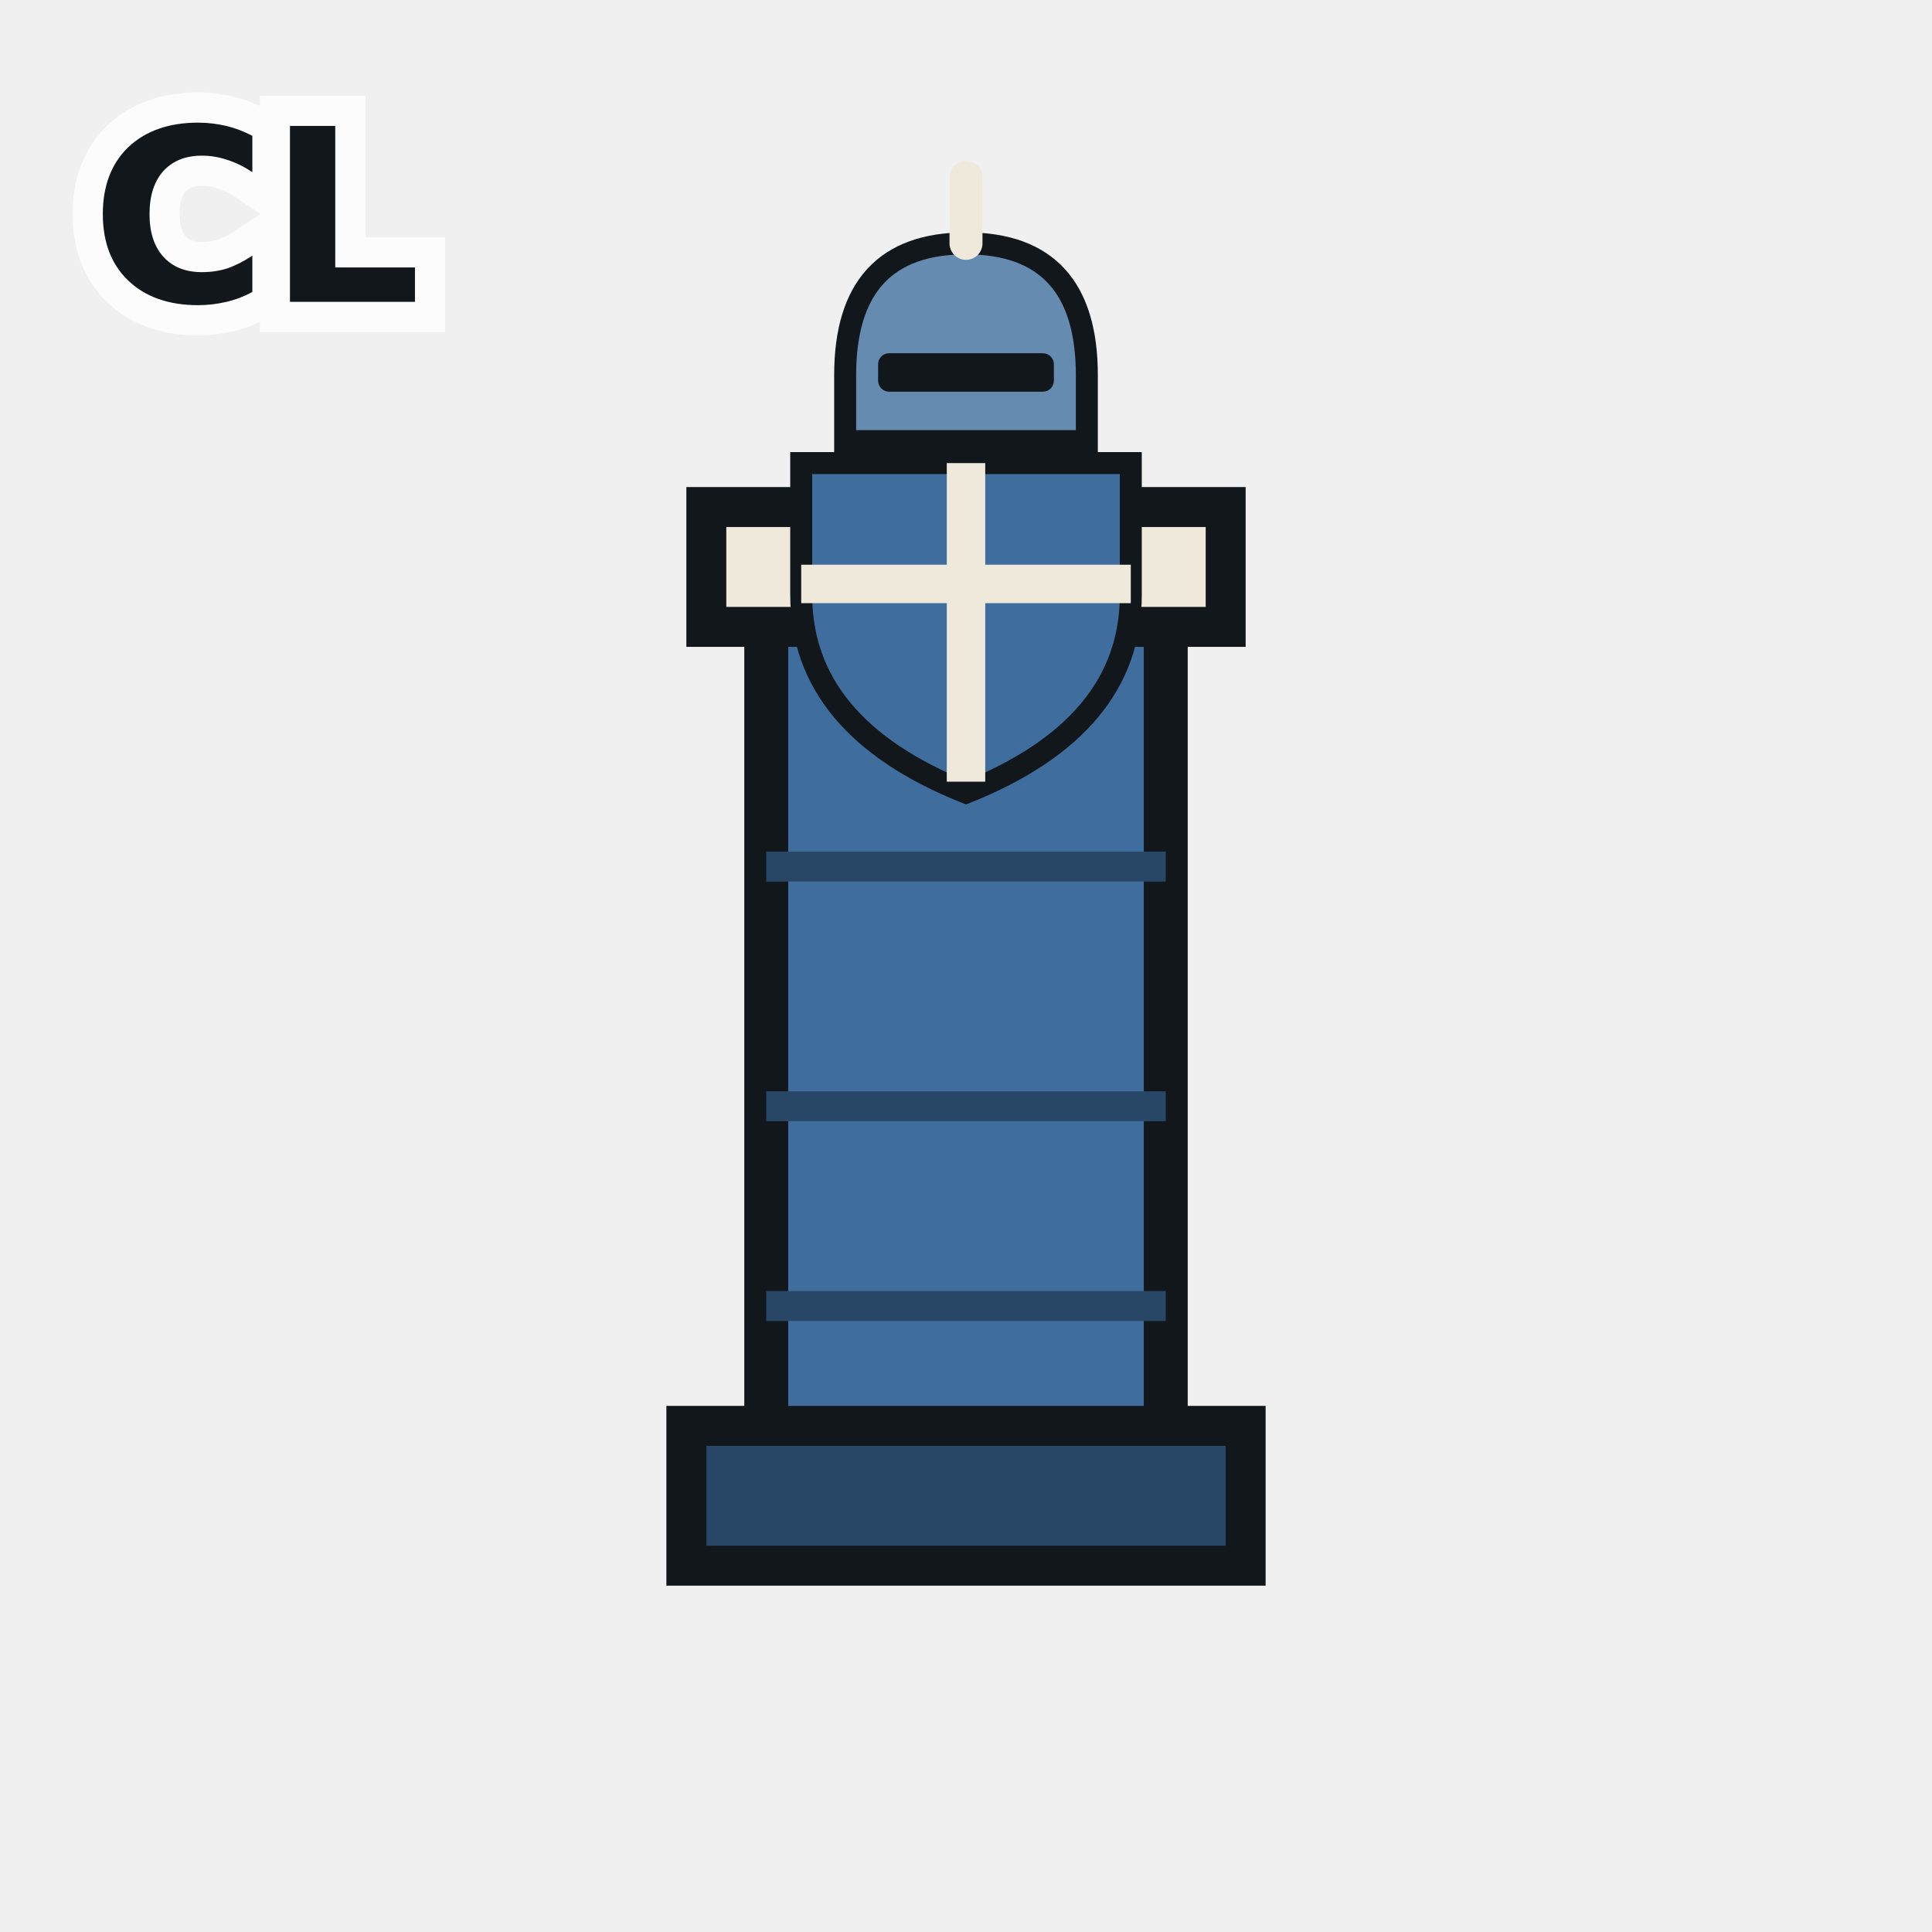
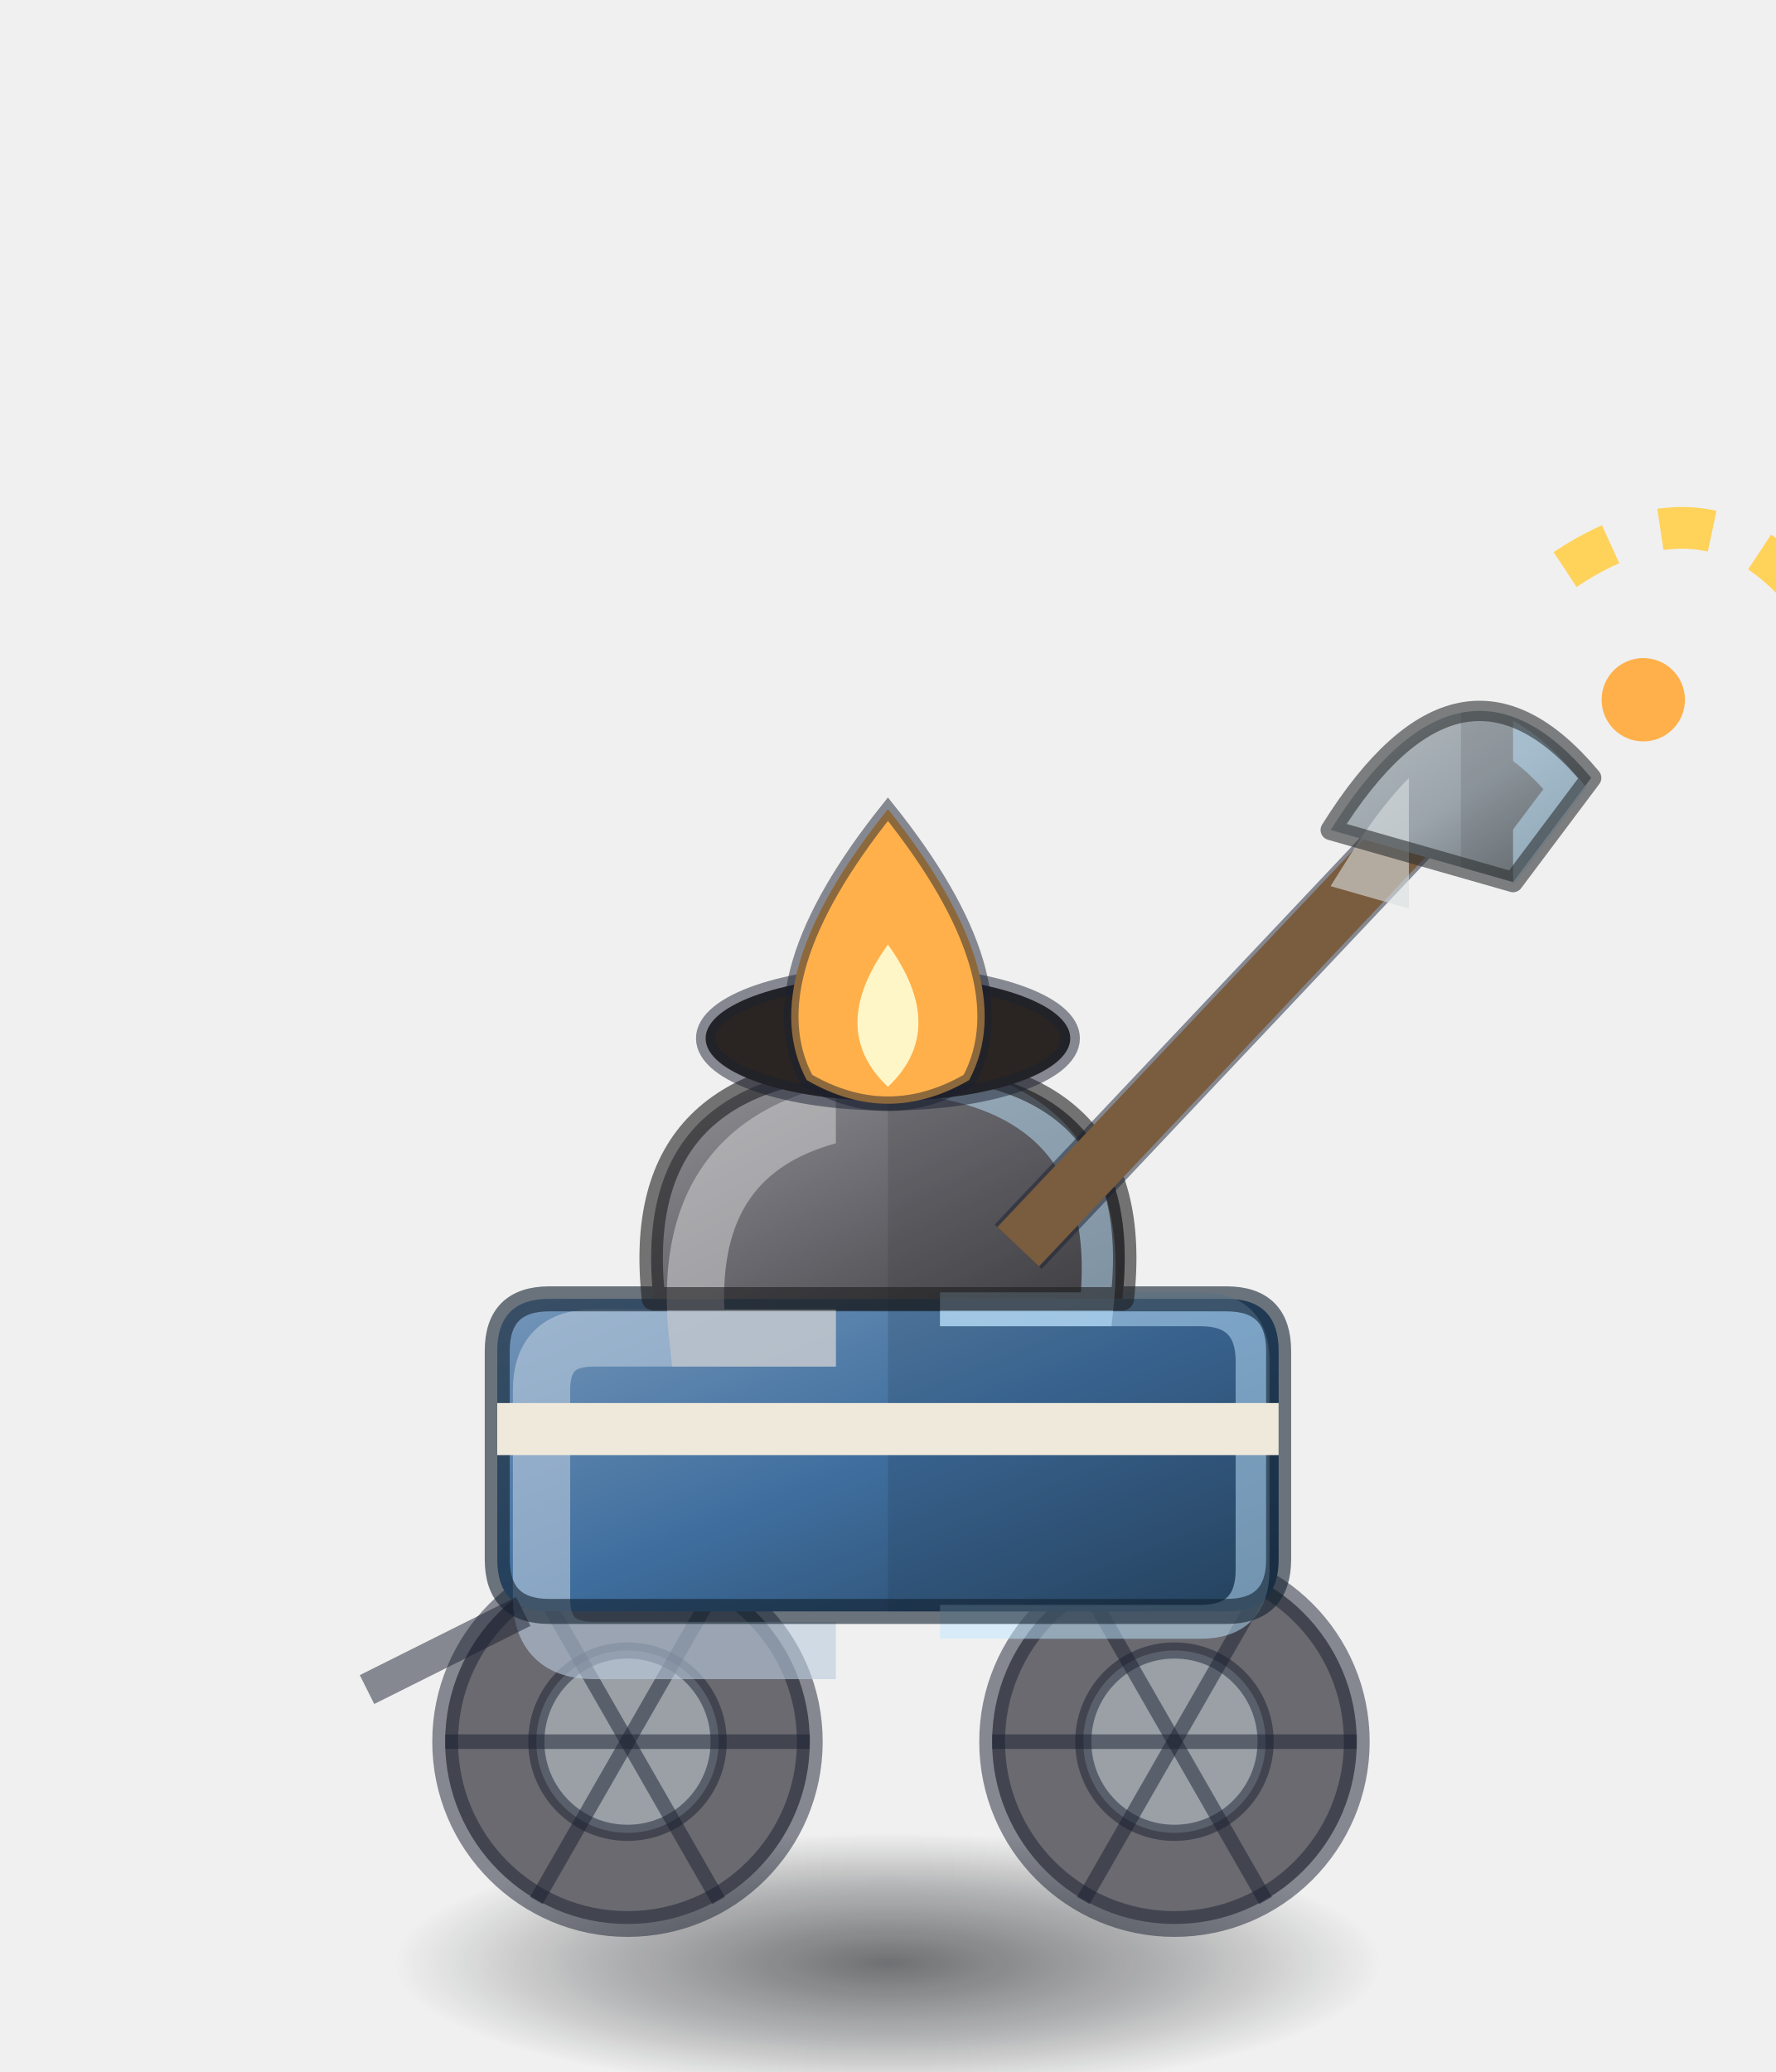
- <svg xmlns="http://www.w3.org/2000/svg" width="64" height="64" viewBox="0 0 64 64">
-   <g transform="translate(32,34) rotate(0) scale(0.919,0.919)">
-     <g transform="scale(.72)">
-       <g>
-         <rect x="-10" y="-22" width="20" height="46" fill="#3f6e9e" stroke="#12171c" stroke-width="2.2" />
-         <rect x="-14" y="20" width="28" height="7" fill="#284766" stroke="#12171c" stroke-width="2" />
-         <rect x="-13" y="-26" width="26" height="6" fill="#efe9dc" stroke="#12171c" stroke-width="2" />
-         <path d="M-10 -8 H10 M-10 4 H10 M-10 14 H10" stroke="#284766" stroke-width="1.5" />
-         <g transform="translate(0,-26) scale(.55)">
-           <path d="M-15 -4 L15 -4 L15 8 Q15 20 0 26 Q-15 20 -15 8Z" fill="#3f6e9e" stroke="#12171c" stroke-width="2" />
-           <path d="M0 -4 L0 25 M-15 7 L15 7" stroke="#efe9dc" stroke-width="3.5" />
-           <path d="M-11 -6 L-11 -12 Q-11 -24 0 -24 Q11 -24 11 -12 L11 -6Z" fill="#658bb1" stroke="#12171c" stroke-width="2" />
-           <rect x="-8" y="-14" width="16" height="3.5" rx="1" fill="#12171c" />
-           <path d="M0 -24 L0 -30" stroke="#efe9dc" stroke-width="3" stroke-linecap="round" />
-         </g>
-       </g>
+ <svg xmlns="http://www.w3.org/2000/svg" width="96" height="112" viewBox="0 0 96 112">
+   <defs>
+     <radialGradient id="shadowg">
+       <stop offset="0" stop-color="#05080c" stop-opacity=".55" />
+       <stop offset=".6" stop-color="#05080c" stop-opacity=".25" />
+       <stop offset="1" stop-color="#05080c" stop-opacity="0" />
+     </radialGradient>
+   </defs>
+   <g transform="translate(48,104) scale(1.408)">
+     <ellipse cx="0" cy="1.5" rx="19" ry="5" fill="url(#shadowg)" />
+     <circle cx="-10" cy="-7" r="7" fill="#6a6a70" stroke="#1b2130" stroke-opacity=".5" stroke-width="0.99" />
+     <circle cx="-10" cy="-7" r="3.5" fill="#9aa0a6" stroke="#1b2130" stroke-opacity=".5" stroke-width="0.62" />
+     <path d="M-10 -7L-3.0 -7.0" stroke="#1b2130" stroke-opacity=".5" stroke-width="0.56" />
+     <path d="M-10 -7L-6.5 -0.9" stroke="#1b2130" stroke-opacity=".5" stroke-width="0.56" />
+     <path d="M-10 -7L-13.5 -0.9" stroke="#1b2130" stroke-opacity=".5" stroke-width="0.56" />
+     <path d="M-10 -7L-17.0 -7.0" stroke="#1b2130" stroke-opacity=".5" stroke-width="0.56" />
+     <path d="M-10 -7L-13.5 -13.1" stroke="#1b2130" stroke-opacity=".5" stroke-width="0.56" />
+     <path d="M-10 -7L-6.5 -13.1" stroke="#1b2130" stroke-opacity=".5" stroke-width="0.56" />
+     <circle cx="11" cy="-7" r="7" fill="#6a6a70" stroke="#1b2130" stroke-opacity=".5" stroke-width="0.99" />
+     <circle cx="11" cy="-7" r="3.5" fill="#9aa0a6" stroke="#1b2130" stroke-opacity=".5" stroke-width="0.62" />
+     <path d="M11 -7L18.0 -7.0" stroke="#1b2130" stroke-opacity=".5" stroke-width="0.56" />
+     <path d="M11 -7L14.5 -0.9" stroke="#1b2130" stroke-opacity=".5" stroke-width="0.56" />
+     <path d="M11 -7L7.5 -0.9" stroke="#1b2130" stroke-opacity=".5" stroke-width="0.56" />
+     <path d="M11 -7L4.0 -7.0" stroke="#1b2130" stroke-opacity=".5" stroke-width="0.56" />
+     <path d="M11 -7L7.5 -13.1" stroke="#1b2130" stroke-opacity=".5" stroke-width="0.56" />
+     <path d="M11 -7L14.5 -13.1" stroke="#1b2130" stroke-opacity=".5" stroke-width="0.56" />
+     <linearGradient id="k244" x1="0" y1="0" x2="1" y2="1">
+       <stop offset="0" stop-color="#7496b9" />
+       <stop offset=".5" stop-color="#3f6e9e" />
+       <stop offset="1" stop-color="#274461" />
+     </linearGradient>
+     <clipPath id="k241">
+       <rect x="0" y="-90" width="120" height="180" />
+     </clipPath>
+     <clipPath id="k242">
+       <rect x="-120" y="-90" width="118" height="180" />
+     </clipPath>
+     <clipPath id="k243">
+       <rect x="2" y="-90" width="120" height="180" />
+     </clipPath>
+     <path d="M-13 -24H13Q15 -24 15 -22V-14Q15 -12 13 -12H-13Q-15 -12 -15 -14V-22Q-15 -24 -13 -24Z" fill="url(#k244)" />
+     <path d="M-13 -24H13Q15 -24 15 -22V-14Q15 -12 13 -12H-13Q-15 -12 -15 -14V-22Q-15 -24 -13 -24Z" fill="#1f374f" opacity="0.21" clip-path="url(#k241)" />
+     <g clip-path="url(#k242)">
+       <path d="M-13 -24H13Q15 -24 15 -22V-14Q15 -12 13 -12H-13Q-15 -12 -15 -14V-22Q-15 -24 -13 -24Z" fill="none" stroke="#bbccdd" stroke-width="2.2" opacity=".6" transform="translate(1.7 1.5)" />
    </g>
+     <g clip-path="url(#k243)">
+       <path d="M-13 -24H13Q15 -24 15 -22V-14Q15 -12 13 -12H-13Q-15 -12 -15 -14V-22Q-15 -24 -13 -24Z" fill="none" stroke="#bfe6ff" stroke-width="1.3" opacity=".5" transform="translate(-1 0.4)" />
+     </g>
+     <path d="M-13 -24H13Q15 -24 15 -22V-14Q15 -12 13 -12H-13Q-15 -12 -15 -14V-22Q-15 -24 -13 -24Z" fill="none" stroke="#12212f" stroke-opacity=".6" stroke-width="0.96" stroke-linejoin="round" />
+     <path d="M-15 -19H15" stroke="#efe9dc" stroke-width="2" />
+     <linearGradient id="k248" x1="0" y1="0" x2="1" y2="1">
+       <stop offset="0" stop-color="#939398" />
+       <stop offset=".5" stop-color="#6a6a70" />
+       <stop offset="1" stop-color="#414145" />
+     </linearGradient>
+     <clipPath id="k245">
+       <rect x="0" y="-90" width="120" height="180" />
+     </clipPath>
+     <clipPath id="k246">
+       <rect x="-120" y="-90" width="118" height="180" />
+     </clipPath>
+     <clipPath id="k247">
+       <rect x="2" y="-90" width="120" height="180" />
+     </clipPath>
+     <path d="M-9 -24Q-10 -33 0 -33Q10 -33 9 -24Z" fill="url(#k248)" />
+     <path d="M-9 -24Q-10 -33 0 -33Q10 -33 9 -24Z" fill="#353538" opacity="0.21" clip-path="url(#k245)" />
+     <g clip-path="url(#k246)">
+       <path d="M-9 -24Q-10 -33 0 -33Q10 -33 9 -24Z" fill="none" stroke="#cacacc" stroke-width="2.2" opacity=".6" transform="translate(1.7 1.5)" />
+     </g>
+     <g clip-path="url(#k247)">
+       <path d="M-9 -24Q-10 -33 0 -33Q10 -33 9 -24Z" fill="none" stroke="#bfe6ff" stroke-width="1.3" opacity=".5" transform="translate(-1 0.4)" />
+     </g>
+     <path d="M-9 -24Q-10 -33 0 -33Q10 -33 9 -24Z" fill="none" stroke="#1f1f21" stroke-opacity=".6" stroke-width="0.90" stroke-linejoin="round" />
+     <ellipse cx="0" cy="-34" rx="7" ry="2.4" fill="#2a2522" stroke="#1b2130" stroke-opacity=".5" stroke-width="0.74" />
+     <path d="M0 -42.8Q5.2 -36.3 3.12 -32.4Q0 -30.58 -3.12 -32.4Q-5.2 -36.3 0 -42.8Z" fill="#ffb04a" stroke="#1b2130" stroke-opacity=".5" stroke-width="0.56" />
+     <path d="M0 -37.6Q2.34 -34.35 0 -32.14Q-2.34 -34.35 0 -37.6Z" fill="#fff6c8" />
+     <path d="M5 -26L22 -44" stroke="#1b2130" stroke-opacity=".5" stroke-width="2.48" />
+     <path d="M5 -26L22 -44" stroke="#7a5c3e" stroke-width="2.2" />
+     <linearGradient id="k252" x1="0" y1="0" x2="1" y2="1">
+       <stop offset="0" stop-color="#b6bdc1" />
+       <stop offset=".5" stop-color="#9aa4aa" />
+       <stop offset="1" stop-color="#5f6569" />
+     </linearGradient>
+     <clipPath id="k249">
+       <rect x="22" y="-90" width="120" height="180" />
+     </clipPath>
+     <clipPath id="k250">
+       <rect x="-120" y="-90" width="140" height="180" />
+     </clipPath>
+     <clipPath id="k251">
+       <rect x="24" y="-90" width="120" height="180" />
+     </clipPath>
+     <path d="M17 -42Q22 -50 27 -44L24 -40Z" fill="url(#k252)" />
+     <path d="M17 -42Q22 -50 27 -44L24 -40Z" fill="#4d5255" opacity="0.21" clip-path="url(#k249)" />
+     <g clip-path="url(#k250)">
+       <path d="M17 -42Q22 -50 27 -44L24 -40Z" fill="none" stroke="#dbdfe1" stroke-width="2.2" opacity=".6" transform="translate(1.7 1.5)" />
+     </g>
+     <g clip-path="url(#k251)">
+       <path d="M17 -42Q22 -50 27 -44L24 -40Z" fill="none" stroke="#bfe6ff" stroke-width="1.3" opacity=".5" transform="translate(-1 0.4)" />
+     </g>
+     <path d="M17 -42Q22 -50 27 -44L24 -40Z" fill="none" stroke="#2e3133" stroke-opacity=".6" stroke-width="0.78" stroke-linejoin="round" />
+     <path d="M26 -52Q32 -56 36 -50" stroke="#ffd25a" stroke-width="1.6" fill="none" stroke-dasharray="2 2" />
+     <circle cx="29.0" cy="-47.0" r="1.6" fill="#ffb04a" />
+     <path d="M-14 -12L-20 -9" stroke="#1b2130" stroke-opacity=".5" stroke-width="1.24" />
  </g>
-   <text x="3" y="10" font-family="Verdana,DejaVu Sans,sans-serif" font-size="8" font-weight="700" fill="#12171c" stroke="#fff" stroke-width="2" stroke-opacity=".8" paint-order="stroke">CL</text>
</svg>
